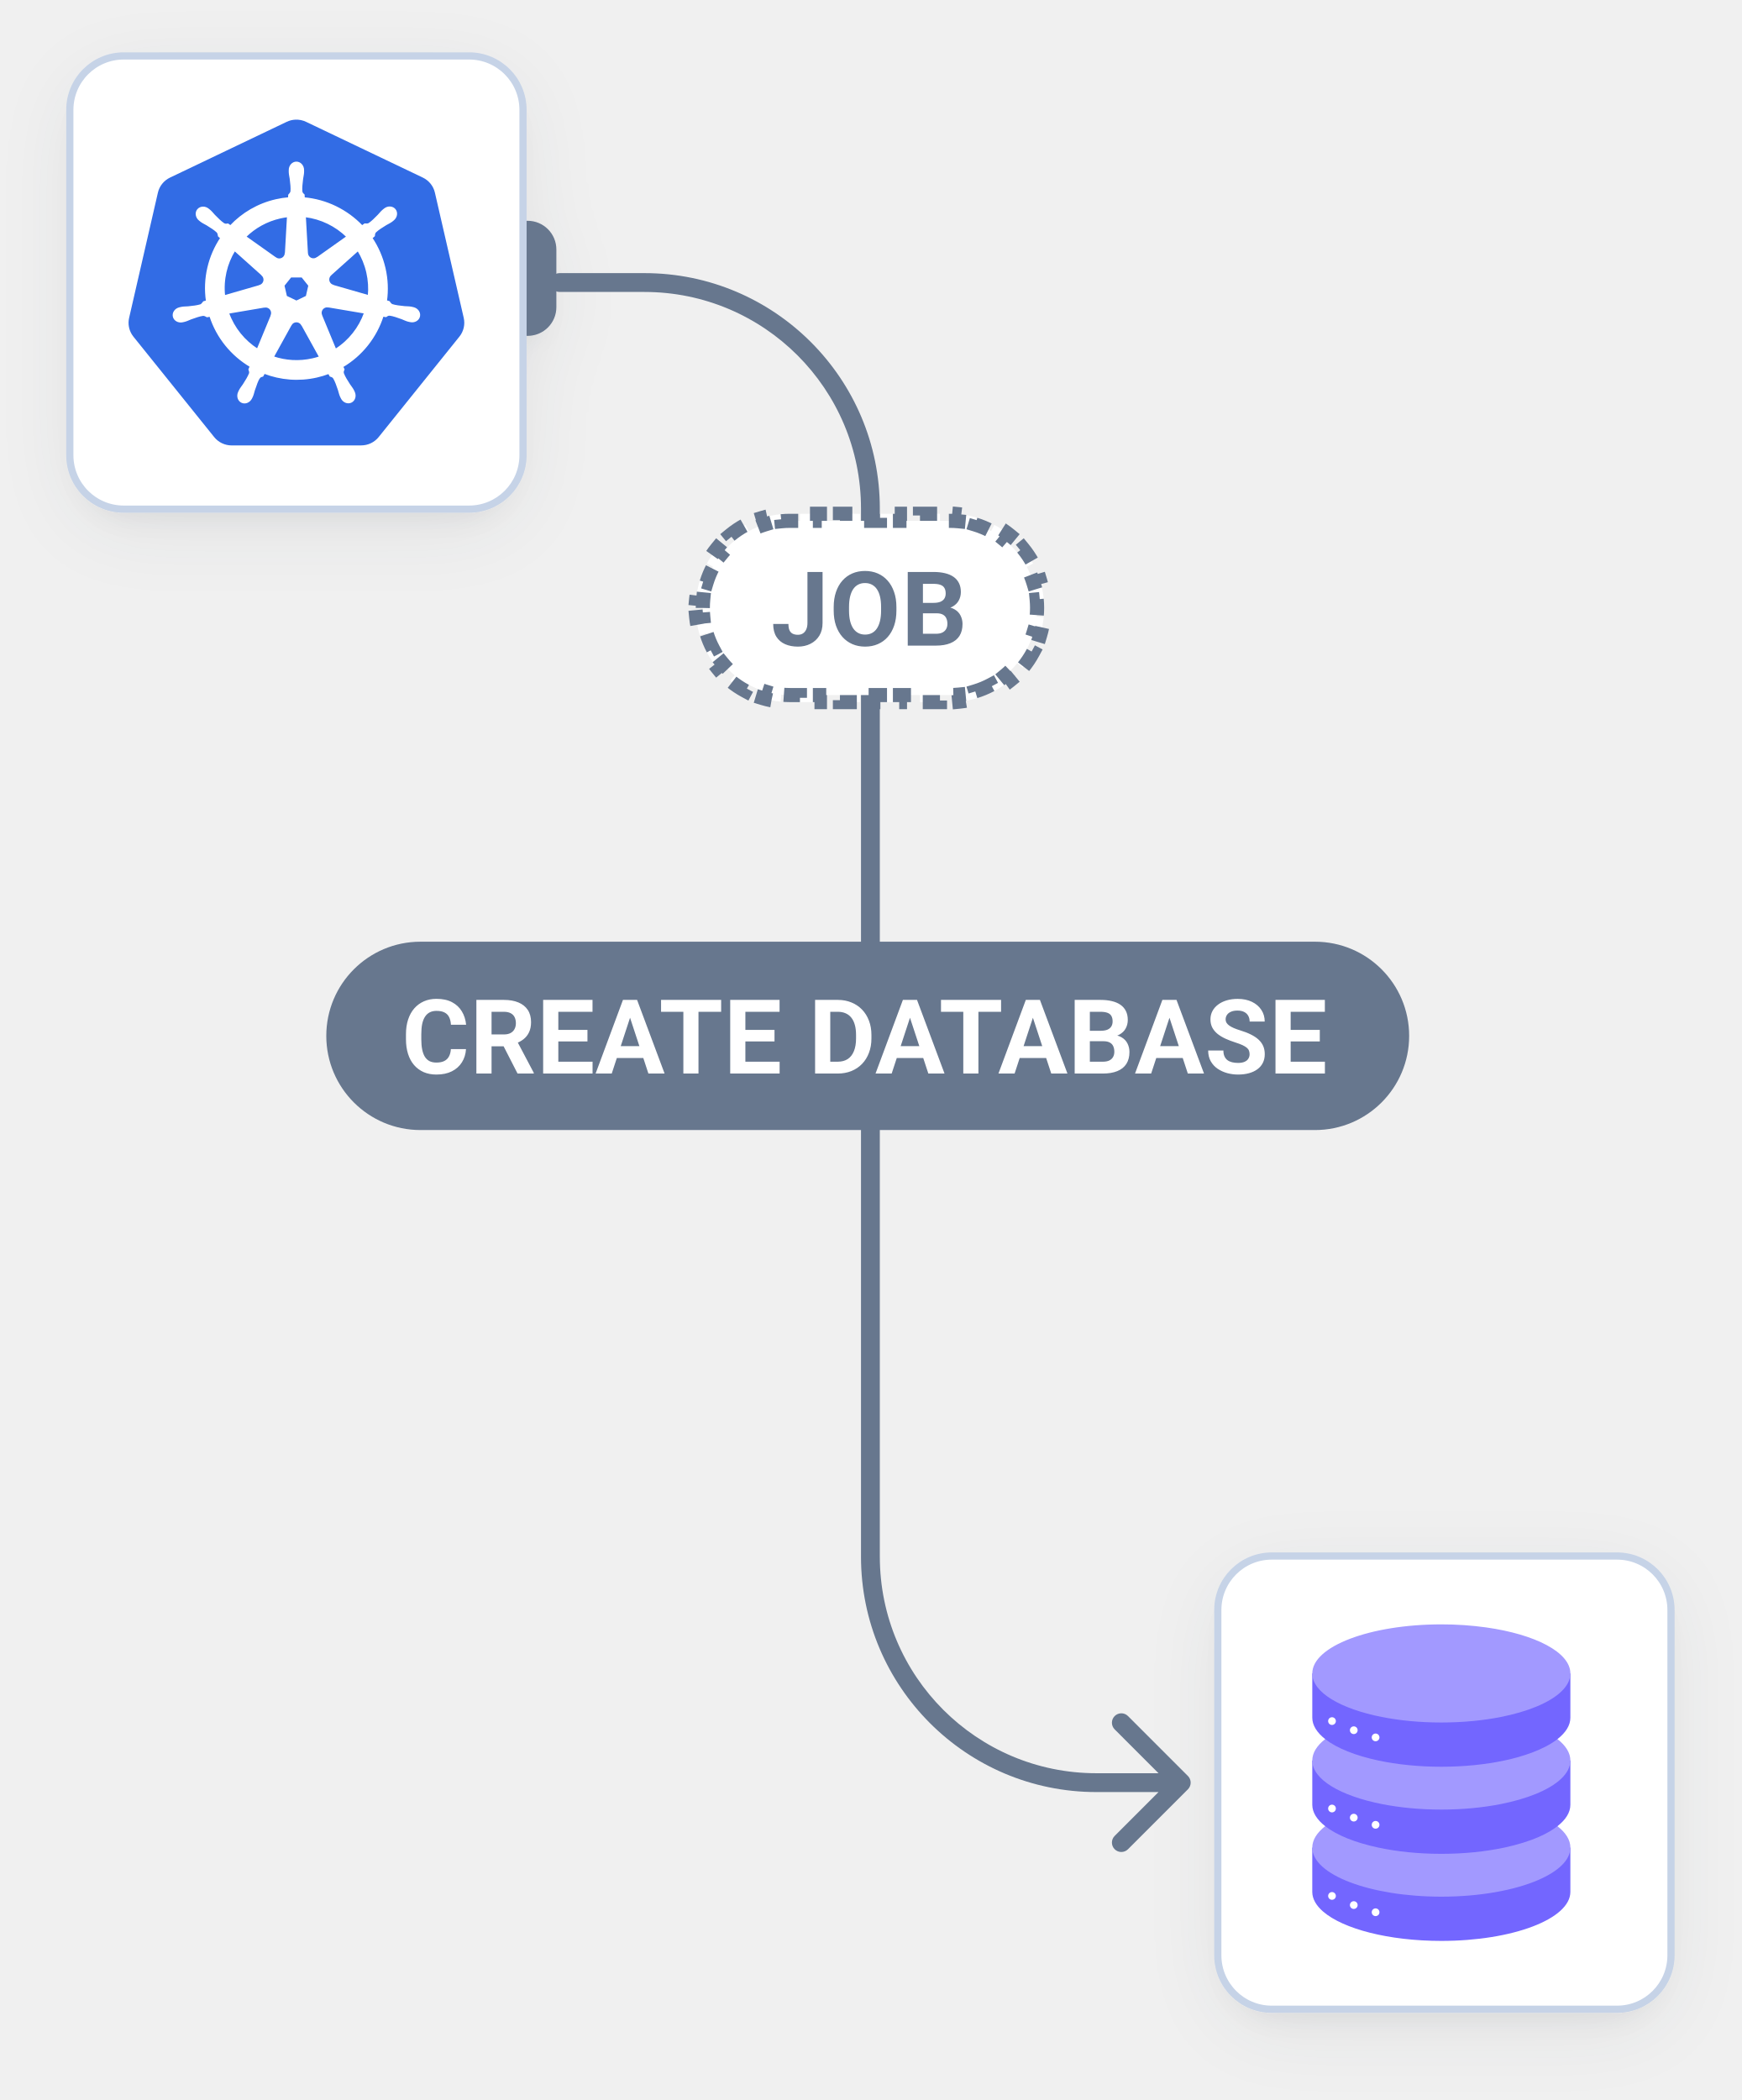
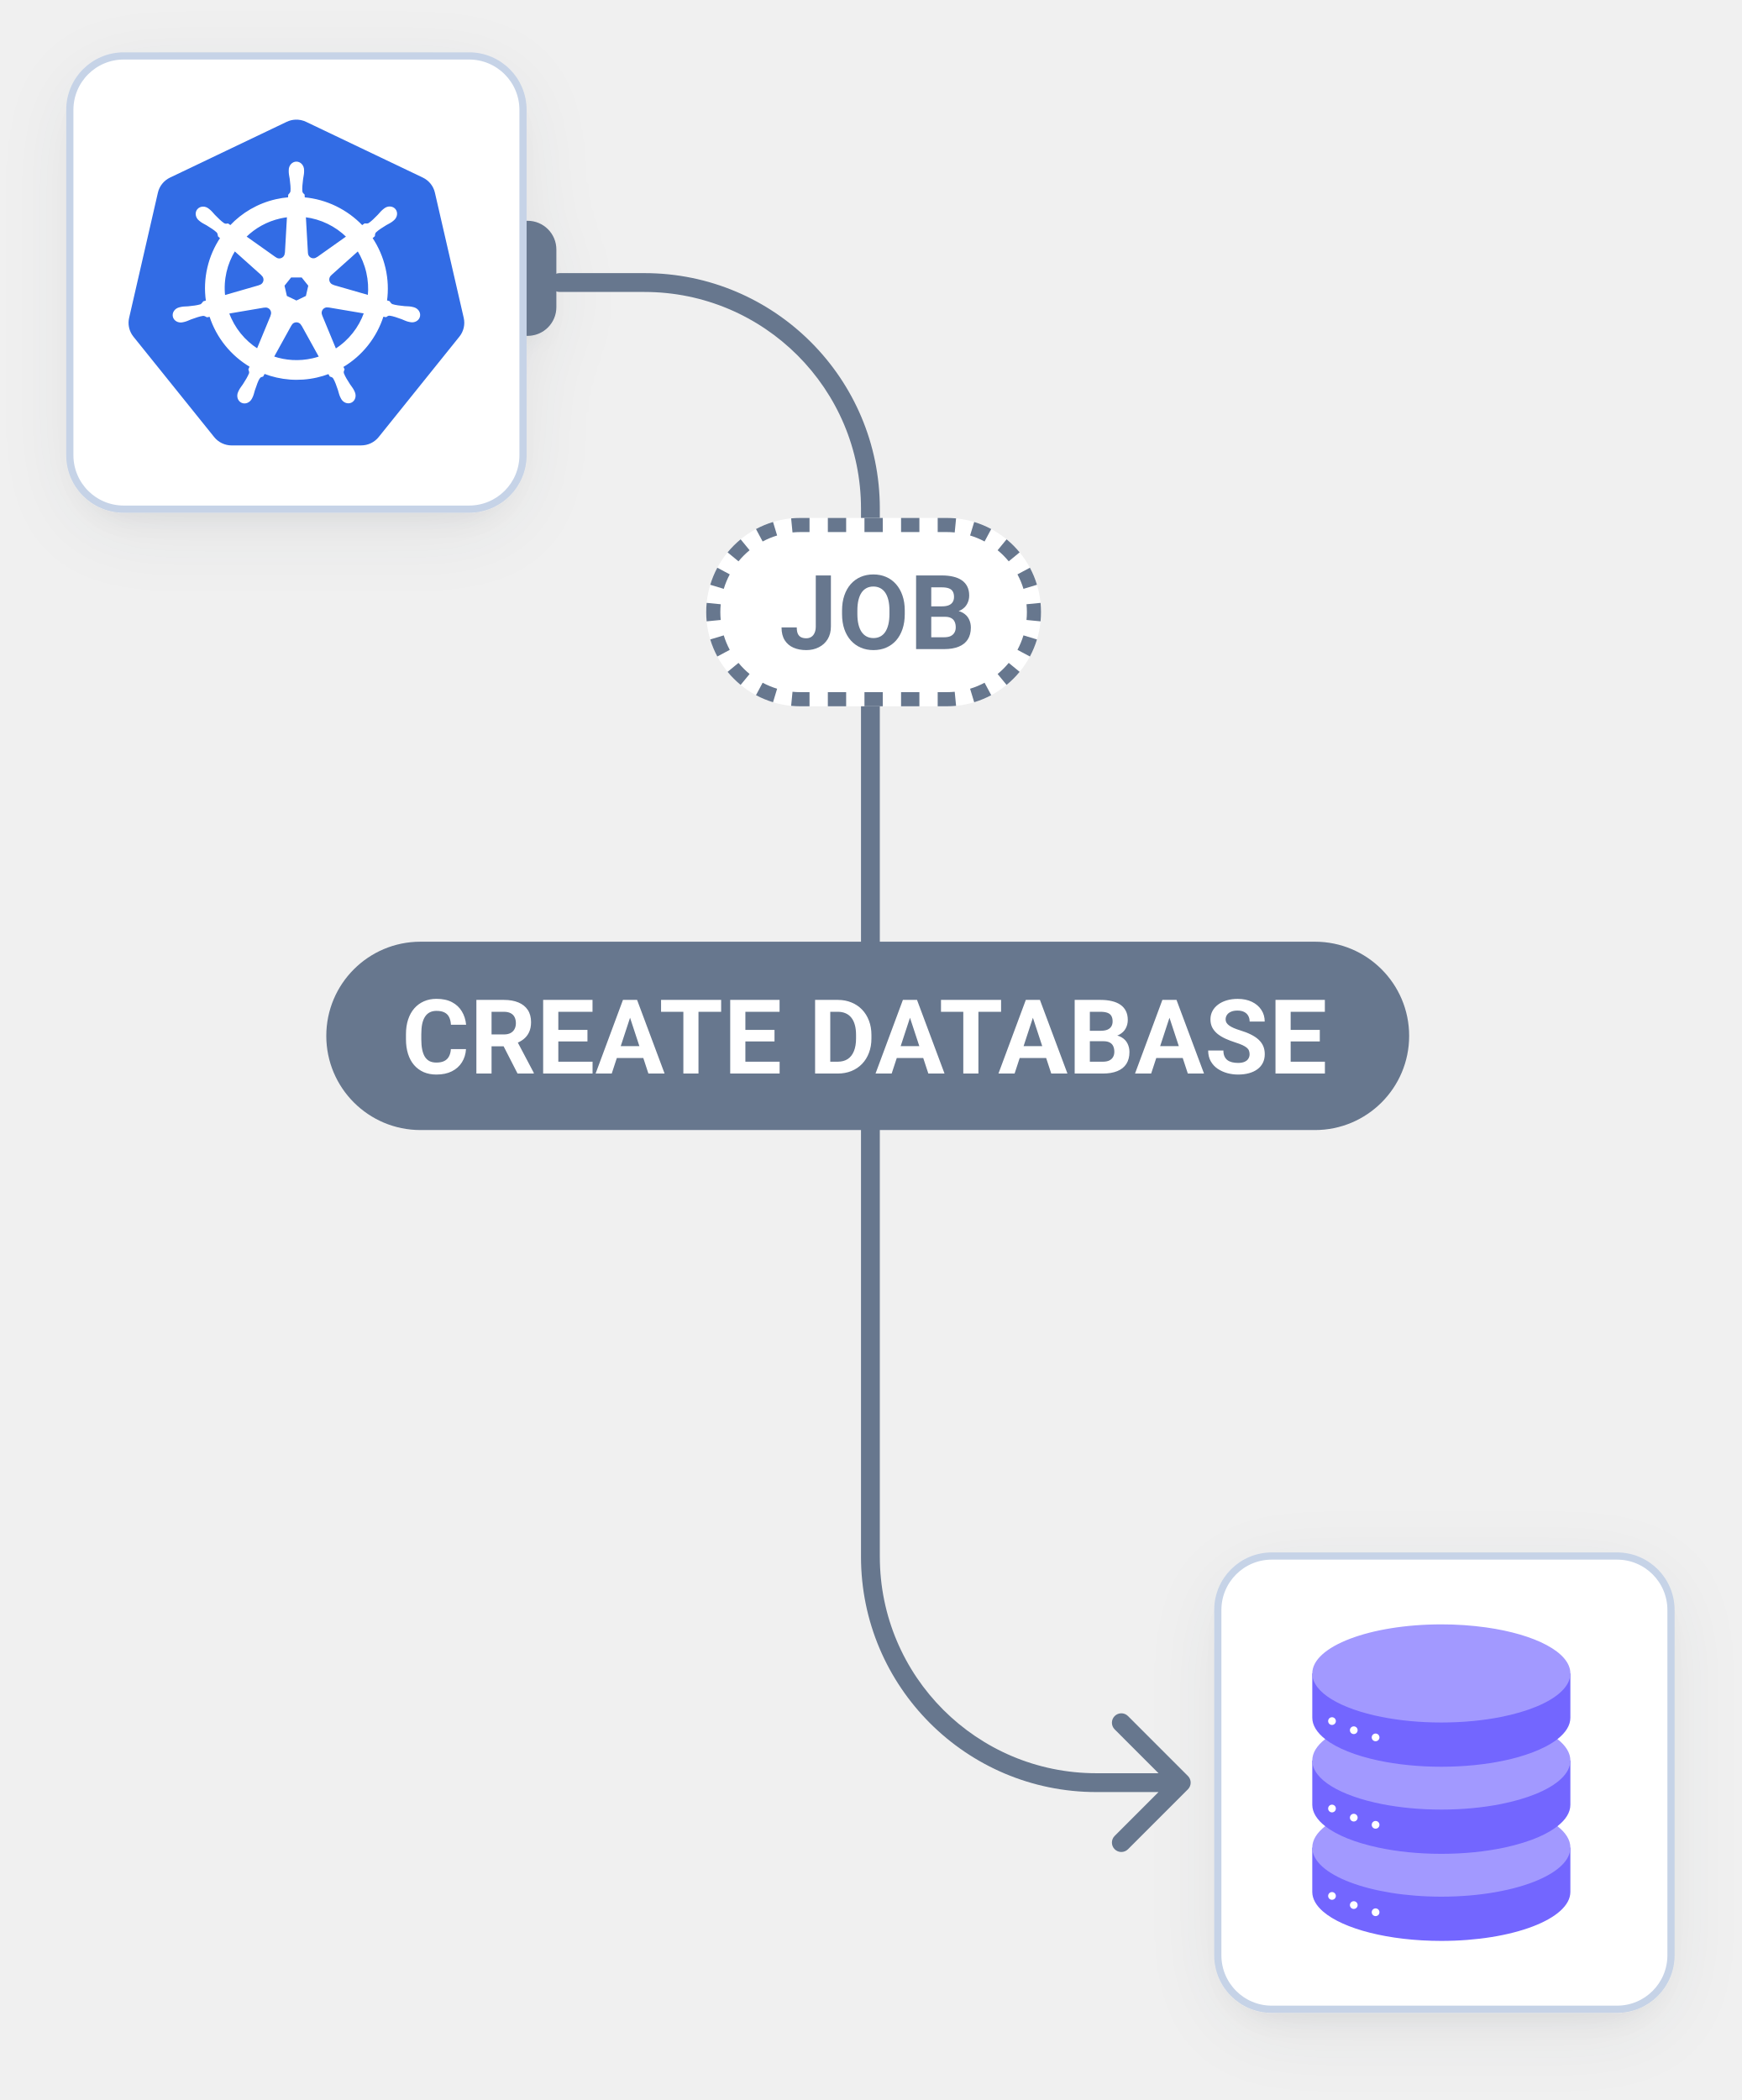
<svg xmlns="http://www.w3.org/2000/svg" width="185" height="223" viewBox="0 0 185 223" fill="none">
  <g filter="url(#filter0_dd_23900_152279)">
    <path d="M56.032 23.445C57.72 23.445 59.088 24.813 59.088 26.501L59.088 32.613C59.088 34.3 57.72 35.668 56.032 35.668C54.344 35.668 52.976 34.3 52.976 32.613L52.976 26.501C52.976 24.813 54.344 23.445 56.032 23.445Z" fill="#67778E" />
    <path d="M7.415 11.668C7.415 8.504 9.98 5.939 13.145 5.939H49.814C52.978 5.939 55.544 8.504 55.544 11.668V48.337C55.544 51.502 52.978 54.067 49.814 54.067H13.145C9.98 54.067 7.415 51.502 7.415 48.337V11.668Z" fill="white" />
    <path d="M7.415 11.668C7.415 8.504 9.98 5.939 13.145 5.939H49.814C52.978 5.939 55.544 8.504 55.544 11.668V48.337C55.544 51.502 52.978 54.067 49.814 54.067H13.145C9.98 54.067 7.415 51.502 7.415 48.337V11.668Z" stroke="#C6D3E7" stroke-width="0.764" />
    <g clip-path="url(#clip0_23900_152279)">
      <path d="M31.356 12.707C31.041 12.723 30.732 12.801 30.448 12.937L18.052 18.86C17.732 19.013 17.45 19.236 17.228 19.512C17.006 19.788 16.849 20.11 16.77 20.454L13.712 33.758C13.641 34.065 13.633 34.382 13.689 34.692C13.744 35.001 13.861 35.297 14.034 35.561C14.075 35.625 14.12 35.688 14.168 35.748L22.748 46.415C22.97 46.691 23.252 46.914 23.573 47.067C23.894 47.22 24.245 47.3 24.601 47.3L38.36 47.297C38.716 47.297 39.067 47.218 39.388 47.065C39.709 46.912 39.991 46.689 40.213 46.413L48.789 35.745C49.012 35.468 49.168 35.146 49.248 34.802C49.327 34.457 49.327 34.099 49.248 33.755L46.185 20.451C46.106 20.107 45.949 19.785 45.727 19.509C45.505 19.233 45.223 19.01 44.902 18.857L32.505 12.937C32.148 12.766 31.753 12.687 31.356 12.707Z" fill="#326CE5" />
      <path d="M31.479 17.235C31.069 17.235 30.737 17.605 30.737 18.06C30.737 18.067 30.738 18.073 30.738 18.08C30.738 18.142 30.735 18.217 30.737 18.27C30.747 18.533 30.804 18.734 30.838 18.976C30.901 19.494 30.953 19.923 30.921 20.322C30.889 20.472 30.779 20.61 30.68 20.706L30.662 21.019C30.211 21.057 29.763 21.125 29.321 21.226C27.395 21.663 25.736 22.655 24.473 23.995C24.383 23.933 24.294 23.869 24.206 23.805C24.073 23.823 23.939 23.864 23.765 23.762C23.433 23.538 23.13 23.23 22.764 22.858C22.597 22.681 22.475 22.511 22.276 22.34C22.231 22.301 22.162 22.248 22.111 22.208C21.956 22.084 21.772 22.02 21.595 22.013C21.366 22.006 21.147 22.095 21.003 22.275C20.748 22.595 20.829 23.085 21.186 23.369C21.189 23.372 21.193 23.374 21.197 23.377C21.245 23.416 21.305 23.467 21.35 23.5C21.562 23.657 21.755 23.736 21.965 23.86C22.409 24.134 22.777 24.361 23.069 24.636C23.183 24.757 23.203 24.971 23.218 25.064L23.456 25.276C22.183 27.192 21.593 29.558 21.942 31.969L21.631 32.059C21.549 32.165 21.433 32.331 21.312 32.381C20.931 32.501 20.501 32.545 19.982 32.6C19.739 32.62 19.529 32.608 19.27 32.657C19.214 32.668 19.134 32.688 19.072 32.703L19.066 32.705C19.063 32.705 19.058 32.707 19.055 32.708C18.618 32.813 18.337 33.215 18.427 33.611C18.517 34.007 18.945 34.248 19.385 34.154C19.388 34.153 19.392 34.153 19.396 34.152C19.401 34.151 19.405 34.148 19.41 34.147C19.471 34.134 19.548 34.119 19.602 34.104C19.856 34.036 20.039 33.937 20.268 33.849C20.759 33.673 21.165 33.526 21.561 33.469C21.727 33.456 21.901 33.571 21.988 33.619L22.311 33.564C23.055 35.871 24.615 37.736 26.59 38.906L26.455 39.23C26.503 39.355 26.557 39.525 26.521 39.649C26.377 40.023 26.13 40.417 25.849 40.856C25.713 41.059 25.574 41.217 25.451 41.449C25.422 41.505 25.385 41.59 25.356 41.649C25.166 42.057 25.305 42.527 25.672 42.703C26.04 42.88 26.498 42.693 26.696 42.284C26.696 42.284 26.697 42.283 26.698 42.283C26.698 42.282 26.697 42.282 26.698 42.281C26.726 42.223 26.766 42.147 26.79 42.093C26.895 41.852 26.93 41.645 27.003 41.413C27.2 40.919 27.308 40.402 27.578 40.08C27.652 39.991 27.773 39.957 27.898 39.924L28.066 39.62C29.787 40.28 31.714 40.458 33.639 40.021C34.072 39.922 34.498 39.794 34.912 39.637C34.96 39.721 35.047 39.882 35.071 39.922C35.198 39.964 35.337 39.985 35.45 40.152C35.652 40.498 35.79 40.906 35.959 41.4C36.033 41.633 36.069 41.839 36.174 42.08C36.198 42.135 36.238 42.212 36.266 42.27C36.464 42.68 36.923 42.868 37.292 42.69C37.658 42.514 37.798 42.044 37.607 41.636C37.579 41.577 37.54 41.492 37.511 41.436C37.388 41.204 37.249 41.048 37.113 40.845C36.832 40.406 36.599 40.041 36.455 39.667C36.395 39.474 36.465 39.355 36.512 39.23C36.484 39.197 36.424 39.016 36.388 38.93C38.441 37.718 39.955 35.784 40.665 33.55C40.761 33.565 40.928 33.594 40.983 33.605C41.094 33.532 41.197 33.435 41.398 33.451C41.794 33.508 42.2 33.656 42.691 33.832C42.92 33.919 43.103 34.021 43.357 34.089C43.411 34.103 43.488 34.116 43.549 34.13C43.554 34.131 43.558 34.133 43.563 34.135C43.567 34.135 43.571 34.135 43.574 34.136C44.014 34.231 44.442 33.99 44.532 33.594C44.622 33.198 44.342 32.796 43.904 32.69C43.841 32.676 43.75 32.651 43.689 32.64C43.43 32.591 43.22 32.603 42.977 32.583C42.458 32.528 42.029 32.484 41.647 32.364C41.491 32.303 41.38 32.118 41.327 32.042L41.027 31.955C41.182 30.831 41.14 29.661 40.871 28.491C40.6 27.31 40.121 26.229 39.481 25.277C39.558 25.208 39.703 25.079 39.744 25.041C39.756 24.908 39.746 24.769 39.884 24.621C40.176 24.347 40.544 24.12 40.987 23.846C41.198 23.722 41.393 23.642 41.604 23.486C41.652 23.451 41.717 23.395 41.767 23.355C42.123 23.071 42.205 22.581 41.95 22.261C41.694 21.94 41.199 21.91 40.843 22.194C40.792 22.234 40.724 22.287 40.678 22.326C40.479 22.497 40.356 22.666 40.188 22.844C39.822 23.216 39.52 23.526 39.188 23.749C39.044 23.833 38.833 23.804 38.738 23.798L38.456 24C36.846 22.312 34.656 21.234 32.297 21.024C32.29 20.925 32.282 20.747 32.279 20.693C32.183 20.601 32.066 20.522 32.037 20.322C32.005 19.923 32.058 19.494 32.121 18.976C32.155 18.734 32.212 18.533 32.222 18.27C32.224 18.211 32.221 18.124 32.221 18.06C32.221 17.605 31.889 17.235 31.479 17.235ZM30.55 22.99L30.329 26.882L30.314 26.89C30.299 27.238 30.012 27.516 29.66 27.516C29.516 27.516 29.383 27.47 29.275 27.391L29.269 27.394L26.078 25.132C27.058 24.167 28.313 23.454 29.759 23.126C30.02 23.067 30.284 23.022 30.55 22.99ZM32.409 22.99C34.097 23.198 35.658 23.962 36.854 25.133L33.684 27.381L33.673 27.376C33.391 27.582 32.995 27.531 32.776 27.256C32.689 27.148 32.639 27.015 32.633 26.877L32.63 26.875L32.409 22.99ZM24.92 26.585L27.834 29.192L27.831 29.207C28.094 29.436 28.133 29.833 27.913 30.108C27.827 30.216 27.708 30.295 27.574 30.331L27.571 30.344L23.836 31.422C23.646 29.684 24.056 27.994 24.92 26.585ZM38.017 26.587C38.449 27.289 38.777 28.072 38.972 28.922C39.165 29.762 39.214 30.599 39.134 31.409L35.38 30.328L35.377 30.312C35.041 30.221 34.834 29.879 34.912 29.536C34.943 29.401 35.016 29.279 35.12 29.188L35.119 29.18L38.017 26.587V26.587ZM30.881 29.393H32.075L32.817 30.32L32.55 31.477L31.479 31.993L30.404 31.476L30.138 30.319L30.881 29.393ZM34.708 32.567C34.759 32.564 34.809 32.569 34.859 32.578L34.865 32.57L38.728 33.223C38.163 34.811 37.081 36.188 35.635 37.108L34.136 33.486L34.14 33.48C34.003 33.16 34.141 32.784 34.458 32.632C34.539 32.593 34.623 32.571 34.708 32.567ZM28.219 32.583C28.514 32.587 28.779 32.791 28.847 33.091C28.879 33.232 28.864 33.371 28.811 33.494L28.822 33.508L27.338 37.094C25.951 36.204 24.846 34.871 24.255 33.236L28.085 32.586L28.091 32.594C28.134 32.586 28.177 32.582 28.219 32.583ZM31.455 34.154C31.561 34.15 31.666 34.172 31.761 34.218C31.891 34.281 31.991 34.38 32.054 34.498H32.069L33.956 37.909C33.709 37.992 33.457 38.062 33.202 38.12C31.758 38.448 30.319 38.348 29.015 37.904L30.898 34.499H30.902C30.956 34.398 31.035 34.313 31.132 34.252C31.229 34.192 31.341 34.158 31.455 34.154L31.455 34.154Z" fill="white" stroke="white" stroke-width="0.145" />
    </g>
  </g>
  <g filter="url(#filter1_dd_23900_152279)">
    <path d="M129.331 170.965C129.331 167.801 131.896 165.235 135.061 165.235H171.73C174.894 165.235 177.46 167.801 177.46 170.965V207.634C177.46 210.799 174.894 213.364 171.73 213.364H135.061C131.896 213.364 129.331 210.799 129.331 207.634V170.965Z" fill="white" />
    <path d="M129.331 170.965C129.331 167.801 131.896 165.235 135.061 165.235H171.73C174.894 165.235 177.46 167.801 177.46 170.965V207.634C177.46 210.799 174.894 213.364 171.73 213.364H135.061C131.896 213.364 129.331 210.799 129.331 207.634V170.965Z" stroke="#C6D3E7" stroke-width="0.764" />
    <path d="M166.774 196.197V200.896C166.774 203.774 160.638 206.106 153.068 206.106C147.465 206.106 142.648 204.828 140.523 202.997C139.778 202.355 139.363 201.644 139.363 200.895V196.197H166.774Z" fill="#7366FF" />
    <path d="M166.775 196.198C166.775 197.515 165.49 198.717 163.373 199.634C160.861 200.722 157.177 201.408 153.071 201.408C145.502 201.408 139.365 199.075 139.365 196.198C139.365 195.383 139.859 194.611 140.737 193.923C142.025 192.916 144.141 192.091 146.748 191.575C148.64 191.2 150.79 190.988 153.07 190.988C155.35 190.988 157.499 191.202 159.392 191.575C160.817 191.857 162.094 192.231 163.169 192.677C164.065 193.047 164.818 193.466 165.402 193.923C166.282 194.611 166.775 195.383 166.775 196.198Z" fill="#A299FF" />
    <path d="M166.774 186.951V191.648C166.774 192.464 166.281 193.236 165.403 193.923C164.878 194.334 164.216 194.714 163.438 195.056C162.397 195.513 161.15 195.901 159.751 196.198C157.775 196.619 155.496 196.86 153.07 196.86C150.644 196.86 148.365 196.621 146.389 196.198C143.946 195.679 141.965 194.884 140.737 193.923C139.861 193.236 139.365 192.464 139.365 191.648V186.951H166.774Z" fill="#7366FF" />
    <path d="M166.774 186.95C166.774 188.318 165.387 189.563 163.118 190.493C162.053 190.929 160.793 191.296 159.392 191.573C157.5 191.948 155.35 192.16 153.07 192.16C150.79 192.16 148.64 191.948 146.748 191.573C142.361 190.705 139.365 188.96 139.365 186.95C139.365 186.132 139.859 185.362 140.737 184.675C142.025 183.668 144.141 182.842 146.748 182.326C148.64 181.952 150.79 181.739 153.07 181.739C155.35 181.739 157.499 181.952 159.391 182.326C160.973 182.638 162.375 183.066 163.519 183.579C164.261 183.911 164.895 184.28 165.402 184.675C166.281 185.362 166.774 186.134 166.774 186.95Z" fill="#A299FF" />
    <path d="M166.774 177.703V182.402C166.774 183.217 166.281 183.989 165.403 184.677C164.722 185.208 163.812 185.689 162.719 186.101C161.753 186.458 160.761 186.743 159.751 186.951C157.775 187.372 155.496 187.611 153.07 187.611C150.644 187.611 148.365 187.372 146.389 186.951C143.946 186.432 141.965 185.637 140.737 184.677C139.861 183.988 139.365 183.216 139.365 182.402V177.703H166.774Z" fill="#7366FF" />
    <path d="M166.774 177.703C166.774 179.066 165.399 180.306 163.148 181.234C162.076 181.676 160.806 182.047 159.391 182.327C157.499 182.701 155.35 182.913 153.07 182.913C150.79 182.913 148.64 182.701 146.748 182.327C142.361 181.458 139.365 179.715 139.365 177.703C139.365 174.826 145.501 172.493 153.071 172.493C154.662 172.49 156.251 172.598 157.828 172.816C163.051 173.551 166.774 175.462 166.774 177.703Z" fill="#A299FF" />
    <path d="M141.459 183.173C141.685 183.173 141.869 182.989 141.869 182.763C141.869 182.536 141.685 182.353 141.459 182.353C141.232 182.353 141.049 182.536 141.049 182.763C141.049 182.989 141.232 183.173 141.459 183.173Z" fill="white" />
    <path d="M143.771 184.142C143.998 184.142 144.181 183.959 144.181 183.732C144.181 183.506 143.998 183.322 143.771 183.322C143.545 183.322 143.361 183.506 143.361 183.732C143.361 183.959 143.545 184.142 143.771 184.142Z" fill="white" />
    <path d="M146.088 184.905C146.314 184.905 146.498 184.721 146.498 184.495C146.498 184.269 146.314 184.085 146.088 184.085C145.861 184.085 145.678 184.269 145.678 184.495C145.678 184.721 145.861 184.905 146.088 184.905Z" fill="white" />
    <path d="M141.459 192.458C141.685 192.458 141.869 192.274 141.869 192.048C141.869 191.821 141.685 191.638 141.459 191.638C141.232 191.638 141.049 191.821 141.049 192.048C141.049 192.274 141.232 192.458 141.459 192.458Z" fill="white" />
    <path d="M143.771 193.426C143.998 193.426 144.181 193.243 144.181 193.016C144.181 192.79 143.998 192.606 143.771 192.606C143.545 192.606 143.361 192.79 143.361 193.016C143.361 193.243 143.545 193.426 143.771 193.426Z" fill="white" />
    <path d="M146.088 194.188C146.314 194.188 146.498 194.005 146.498 193.778C146.498 193.552 146.314 193.368 146.088 193.368C145.861 193.368 145.678 193.552 145.678 193.778C145.678 194.005 145.861 194.188 146.088 194.188Z" fill="white" />
    <path d="M141.459 201.74C141.685 201.74 141.869 201.556 141.869 201.33C141.869 201.103 141.685 200.92 141.459 200.92C141.232 200.92 141.049 201.103 141.049 201.33C141.049 201.556 141.232 201.74 141.459 201.74Z" fill="white" />
    <path d="M143.771 202.71C143.998 202.71 144.181 202.526 144.181 202.3C144.181 202.073 143.998 201.89 143.771 201.89C143.545 201.89 143.361 202.073 143.361 202.3C143.361 202.526 143.545 202.71 143.771 202.71Z" fill="white" />
    <path d="M146.088 203.472C146.314 203.472 146.498 203.289 146.498 203.062C146.498 202.836 146.314 202.652 146.088 202.652C145.861 202.652 145.678 202.836 145.678 203.062C145.678 203.289 145.861 203.472 146.088 203.472Z" fill="white" />
  </g>
  <path d="M59.426 29.003C58.873 29.003 58.426 29.451 58.426 30.003C58.426 30.555 58.873 31.003 59.426 31.003V29.003ZM126.157 190.007C126.547 189.616 126.547 188.983 126.157 188.593L119.793 182.229C119.402 181.838 118.769 181.838 118.378 182.229C117.988 182.619 117.988 183.252 118.378 183.643L124.035 189.3L118.378 194.957C117.988 195.347 117.988 195.98 118.378 196.371C118.769 196.761 119.402 196.761 119.793 196.371L126.157 190.007ZM59.426 31.003H68.438V29.003H59.426V31.003ZM91.438 54.003V165.3H93.438V54.003H91.438ZM116.438 190.3H125.449V188.3H116.438V190.3ZM91.438 165.3C91.438 179.107 102.63 190.3 116.438 190.3V188.3C103.735 188.3 93.438 178.002 93.438 165.3H91.438ZM68.438 31.003C81.14 31.003 91.438 41.3 91.438 54.003H93.438C93.438 40.196 82.245 29.003 68.438 29.003V31.003Z" fill="#67778E" />
  <path d="M34.652 110C34.652 104.477 39.13 100 44.652 100H139.652C145.175 100 149.652 104.477 149.652 110C149.652 115.523 145.175 120 139.652 120H44.652C39.13 120 34.652 115.523 34.652 110Z" fill="#67778E" />
  <path d="M47.884 111.406H49.49C49.458 111.932 49.312 112.399 49.055 112.808C48.8 113.216 48.444 113.535 47.986 113.764C47.531 113.993 46.983 114.107 46.342 114.107C45.841 114.107 45.392 114.021 44.994 113.85C44.597 113.674 44.257 113.424 43.974 113.098C43.694 112.772 43.481 112.378 43.334 111.916C43.188 111.454 43.114 110.937 43.114 110.364V109.821C43.114 109.248 43.19 108.731 43.34 108.269C43.494 107.804 43.712 107.408 43.995 107.082C44.282 106.756 44.623 106.506 45.021 106.33C45.419 106.155 45.862 106.067 46.353 106.067C47.005 106.067 47.554 106.185 48.002 106.421C48.453 106.658 48.802 106.984 49.049 107.399C49.3 107.814 49.45 108.287 49.501 108.817H47.889C47.871 108.502 47.809 108.235 47.701 108.017C47.594 107.795 47.431 107.628 47.212 107.517C46.998 107.403 46.711 107.345 46.353 107.345C46.084 107.345 45.85 107.395 45.649 107.496C45.449 107.596 45.281 107.748 45.145 107.952C45.008 108.156 44.906 108.414 44.838 108.726C44.774 109.034 44.742 109.395 44.742 109.811V110.364C44.742 110.768 44.772 111.125 44.833 111.433C44.894 111.737 44.987 111.995 45.112 112.206C45.241 112.414 45.406 112.571 45.606 112.679C45.81 112.783 46.056 112.834 46.342 112.834C46.679 112.834 46.956 112.781 47.175 112.673C47.393 112.566 47.56 112.407 47.674 112.195C47.792 111.984 47.862 111.721 47.884 111.406ZM50.592 106.18H53.508C54.106 106.18 54.62 106.269 55.05 106.448C55.483 106.627 55.816 106.892 56.049 107.243C56.282 107.594 56.398 108.026 56.398 108.538C56.398 108.957 56.326 109.316 56.183 109.617C56.044 109.914 55.845 110.163 55.587 110.364C55.333 110.561 55.034 110.718 54.69 110.836L54.18 111.105H51.645L51.634 109.848H53.519C53.802 109.848 54.036 109.798 54.223 109.698C54.409 109.597 54.549 109.458 54.642 109.279C54.738 109.1 54.787 108.892 54.787 108.656C54.787 108.405 54.74 108.188 54.647 108.006C54.554 107.823 54.413 107.684 54.223 107.587C54.033 107.49 53.795 107.442 53.508 107.442H52.203V114H50.592V106.18ZM54.964 114L53.181 110.514L54.883 110.503L56.688 113.925V114H54.964ZM62.93 112.743V114H58.768V112.743H62.93ZM59.294 106.18V114H57.683V106.18H59.294ZM62.388 109.365V110.589H58.768V109.365H62.388ZM62.925 106.18V107.442H58.768V106.18H62.925ZM67.094 107.517L64.967 114H63.254L66.159 106.18H67.25L67.094 107.517ZM68.861 114L66.729 107.517L66.557 106.18H67.658L70.58 114H68.861ZM68.764 111.089V112.351H64.634V111.089H68.764ZM74.179 106.18V114H72.573V106.18H74.179ZM76.586 106.18V107.442H70.205V106.18H76.586ZM82.796 112.743V114H78.633V112.743H82.796ZM79.159 106.18V114H77.548V106.18H79.159ZM82.253 109.365V110.589H78.633V109.365H82.253ZM82.79 106.18V107.442H78.633V106.18H82.79ZM88.964 114H87.261L87.272 112.743H88.964C89.386 112.743 89.743 112.648 90.033 112.458C90.323 112.265 90.541 111.984 90.688 111.615C90.838 111.246 90.913 110.801 90.913 110.278V109.896C90.913 109.495 90.871 109.143 90.785 108.838C90.702 108.534 90.579 108.278 90.414 108.07C90.249 107.863 90.047 107.707 89.807 107.603C89.567 107.496 89.291 107.442 88.98 107.442H87.229V106.18H88.98C89.503 106.18 89.981 106.269 90.414 106.448C90.851 106.624 91.229 106.876 91.547 107.206C91.866 107.535 92.111 107.929 92.283 108.387C92.459 108.842 92.546 109.349 92.546 109.907V110.278C92.546 110.833 92.459 111.34 92.283 111.798C92.111 112.256 91.866 112.65 91.547 112.979C91.232 113.305 90.854 113.558 90.414 113.737C89.977 113.912 89.494 114 88.964 114ZM88.174 106.18V114H86.563V106.18H88.174ZM96.823 107.517L94.696 114H92.982L95.888 106.18H96.978L96.823 107.517ZM98.59 114L96.457 107.517L96.286 106.18H97.387L100.309 114H98.59ZM98.493 111.089V112.351H94.363V111.089H98.493ZM103.908 106.18V114H102.302V106.18H103.908ZM106.314 106.18V107.442H99.934V106.18H106.314ZM109.877 107.517L107.75 114H106.036L108.942 106.18H110.032L109.877 107.517ZM111.644 114L109.511 107.517L109.339 106.18H110.44L113.362 114H111.644ZM111.547 111.089V112.351H107.417V111.089H111.547ZM117.193 110.568H115.184L115.173 109.461H116.86C117.157 109.461 117.401 109.424 117.59 109.349C117.78 109.27 117.922 109.157 118.015 109.01C118.111 108.86 118.16 108.677 118.16 108.462C118.16 108.219 118.113 108.022 118.02 107.872C117.931 107.721 117.789 107.612 117.596 107.544C117.406 107.476 117.161 107.442 116.86 107.442H115.743V114H114.131V106.18H116.86C117.315 106.18 117.721 106.223 118.079 106.309C118.441 106.395 118.747 106.525 118.998 106.701C119.248 106.876 119.44 107.098 119.572 107.367C119.705 107.632 119.771 107.947 119.771 108.312C119.771 108.634 119.698 108.931 119.551 109.204C119.408 109.476 119.18 109.698 118.869 109.87C118.561 110.042 118.158 110.136 117.66 110.154L117.193 110.568ZM117.123 114H114.744L115.372 112.743H117.123C117.406 112.743 117.637 112.698 117.816 112.609C117.995 112.516 118.128 112.39 118.213 112.233C118.299 112.075 118.342 111.895 118.342 111.69C118.342 111.461 118.303 111.263 118.224 111.094C118.149 110.926 118.027 110.797 117.859 110.708C117.691 110.614 117.469 110.568 117.193 110.568H115.641L115.651 109.461H117.585L117.956 109.896C118.432 109.889 118.815 109.973 119.105 110.149C119.399 110.321 119.612 110.545 119.744 110.82C119.88 111.096 119.948 111.391 119.948 111.707C119.948 112.208 119.839 112.63 119.621 112.974C119.402 113.314 119.082 113.57 118.659 113.742C118.24 113.914 117.728 114 117.123 114ZM124.381 107.517L122.254 114H120.54L123.446 106.18H124.536L124.381 107.517ZM126.148 114L124.015 107.517L123.843 106.18H124.945L127.866 114H126.148ZM126.051 111.089V112.351H121.921V111.089H126.051ZM132.707 111.954C132.707 111.814 132.685 111.689 132.642 111.578C132.603 111.463 132.528 111.359 132.417 111.266C132.306 111.169 132.15 111.075 131.949 110.981C131.749 110.888 131.489 110.792 131.171 110.691C130.816 110.577 130.48 110.448 130.161 110.305C129.846 110.161 129.566 109.995 129.323 109.805C129.083 109.612 128.893 109.388 128.754 109.134C128.618 108.88 128.55 108.584 128.55 108.248C128.55 107.922 128.621 107.626 128.764 107.361C128.908 107.093 129.108 106.864 129.366 106.674C129.624 106.48 129.928 106.332 130.279 106.228C130.634 106.124 131.022 106.072 131.445 106.072C132.021 106.072 132.524 106.176 132.954 106.384C133.384 106.591 133.717 106.876 133.953 107.238C134.193 107.599 134.313 108.013 134.313 108.479H132.712C132.712 108.249 132.664 108.049 132.567 107.877C132.474 107.701 132.331 107.564 132.137 107.463C131.948 107.363 131.708 107.313 131.418 107.313C131.138 107.313 130.906 107.356 130.719 107.442C130.533 107.524 130.394 107.637 130.301 107.78C130.207 107.92 130.161 108.077 130.161 108.253C130.161 108.385 130.193 108.505 130.258 108.613C130.326 108.72 130.426 108.82 130.558 108.914C130.691 109.007 130.854 109.094 131.047 109.177C131.24 109.259 131.464 109.34 131.718 109.418C132.145 109.547 132.519 109.692 132.841 109.854C133.167 110.015 133.439 110.195 133.657 110.396C133.876 110.597 134.041 110.824 134.152 111.078C134.263 111.332 134.318 111.621 134.318 111.943C134.318 112.283 134.252 112.587 134.119 112.856C133.987 113.125 133.795 113.352 133.545 113.538C133.294 113.724 132.995 113.866 132.648 113.962C132.3 114.059 131.912 114.107 131.482 114.107C131.095 114.107 130.714 114.057 130.338 113.957C129.962 113.853 129.62 113.697 129.312 113.49C129.008 113.282 128.764 113.017 128.582 112.695C128.399 112.373 128.308 111.991 128.308 111.551H129.925C129.925 111.794 129.962 112 130.037 112.168C130.113 112.337 130.218 112.473 130.354 112.577C130.494 112.681 130.659 112.756 130.848 112.802C131.042 112.849 131.253 112.872 131.482 112.872C131.761 112.872 131.991 112.833 132.17 112.754C132.352 112.675 132.487 112.566 132.572 112.426C132.662 112.287 132.707 112.129 132.707 111.954ZM140.705 112.743V114H136.543V112.743H140.705ZM137.069 106.18V114H135.458V106.18H137.069ZM140.163 109.365V110.589H136.543V109.365H140.163ZM140.7 106.18V107.442H136.543V106.18H140.7Z" fill="white" />
-   <path d="M74.639 64.558C74.639 64.251 74.654 63.948 74.683 63.65L73.936 63.577C74.001 62.915 74.13 62.272 74.317 61.654L75.035 61.871C75.212 61.287 75.445 60.727 75.729 60.197L75.068 59.843C75.378 59.263 75.744 58.718 76.158 58.214L76.738 58.69C77.123 58.221 77.552 57.791 78.021 57.407L77.545 56.827C78.049 56.413 78.594 56.047 79.174 55.737L79.528 56.398C80.058 56.114 80.618 55.881 81.202 55.703L80.985 54.986C81.603 54.798 82.246 54.669 82.908 54.605L82.981 55.352C83.279 55.322 83.582 55.308 83.889 55.308H84.951V54.558H87.076V55.308H89.201V54.558H91.326V55.308H93.451V54.558H95.576V55.308H97.701V54.558H99.826V55.308H100.889C101.195 55.308 101.498 55.322 101.797 55.352L101.869 54.605C102.531 54.669 103.175 54.798 103.793 54.986L103.575 55.703C104.16 55.881 104.72 56.114 105.249 56.398L105.603 55.737C106.183 56.047 106.729 56.413 107.233 56.827L106.757 57.407C107.225 57.791 107.655 58.221 108.04 58.69L108.619 58.214C109.033 58.718 109.399 59.263 109.71 59.843L109.049 60.197C109.332 60.727 109.566 61.287 109.743 61.871L110.461 61.654C110.648 62.272 110.777 62.915 110.841 63.577L110.095 63.65C110.124 63.948 110.139 64.251 110.139 64.558C110.139 64.864 110.124 65.167 110.095 65.466L110.841 65.538C110.777 66.2 110.648 66.844 110.461 67.461L109.743 67.244C109.566 67.829 109.332 68.389 109.049 68.918L109.71 69.272C109.399 69.852 109.033 70.397 108.619 70.902L108.04 70.425C107.655 70.894 107.225 71.324 106.757 71.709L107.233 72.288C106.729 72.702 106.183 73.068 105.603 73.379L105.249 72.718C104.72 73.001 104.16 73.235 103.575 73.412L103.793 74.129C103.175 74.317 102.531 74.446 101.869 74.51L101.797 73.764C101.498 73.793 101.195 73.808 100.889 73.808H99.826V74.558H97.701V73.808H95.576V74.558H93.451V73.808H91.326V74.558H89.201V73.808H87.076V74.558H84.951V73.808H83.889C83.582 73.808 83.279 73.793 82.981 73.764L82.908 74.51C82.246 74.446 81.603 74.317 80.985 74.129L81.202 73.412C80.618 73.235 80.058 73.001 79.528 72.718L79.174 73.379C78.594 73.068 78.049 72.702 77.545 72.288L78.021 71.709C77.552 71.324 77.123 70.894 76.738 70.425L76.158 70.902C75.744 70.397 75.378 69.852 75.068 69.272L75.729 68.918C75.445 68.389 75.212 67.829 75.035 67.244L74.317 67.461C74.13 66.844 74.001 66.2 73.936 65.538L74.683 65.466C74.654 65.167 74.639 64.864 74.639 64.558Z" fill="white" />
-   <path d="M74.639 64.558C74.639 64.251 74.654 63.948 74.683 63.65L73.936 63.577C74.001 62.915 74.13 62.272 74.317 61.654L75.035 61.871C75.212 61.287 75.445 60.727 75.729 60.197L75.068 59.843C75.378 59.263 75.744 58.718 76.158 58.214L76.738 58.69C77.123 58.221 77.552 57.791 78.021 57.407L77.545 56.827C78.049 56.413 78.594 56.047 79.174 55.737L79.528 56.398C80.058 56.114 80.618 55.881 81.202 55.703L80.985 54.986C81.603 54.798 82.246 54.669 82.908 54.605L82.981 55.352C83.279 55.322 83.582 55.308 83.889 55.308H84.951V54.558H87.076V55.308H89.201V54.558H91.326V55.308H93.451V54.558H95.576V55.308H97.701V54.558H99.826V55.308H100.889C101.195 55.308 101.498 55.322 101.797 55.352L101.869 54.605C102.531 54.669 103.175 54.798 103.793 54.986L103.575 55.703C104.16 55.881 104.72 56.114 105.249 56.398L105.603 55.737C106.183 56.047 106.729 56.413 107.233 56.827L106.757 57.407C107.225 57.791 107.655 58.221 108.04 58.69L108.619 58.214C109.033 58.718 109.399 59.263 109.71 59.843L109.049 60.197C109.332 60.727 109.566 61.287 109.743 61.871L110.461 61.654C110.648 62.272 110.777 62.915 110.841 63.577L110.095 63.65C110.124 63.948 110.139 64.251 110.139 64.558C110.139 64.864 110.124 65.167 110.095 65.466L110.841 65.538C110.777 66.2 110.648 66.844 110.461 67.461L109.743 67.244C109.566 67.829 109.332 68.389 109.049 68.918L109.71 69.272C109.399 69.852 109.033 70.397 108.619 70.902L108.04 70.425C107.655 70.894 107.225 71.324 106.757 71.709L107.233 72.288C106.729 72.702 106.183 73.068 105.603 73.379L105.249 72.718C104.72 73.001 104.16 73.235 103.575 73.412L103.793 74.129C103.175 74.317 102.531 74.446 101.869 74.51L101.797 73.764C101.498 73.793 101.195 73.808 100.889 73.808H99.826V74.558H97.701V73.808H95.576V74.558H93.451V73.808H91.326V74.558H89.201V73.808H87.076V74.558H84.951V73.808H83.889C83.582 73.808 83.279 73.793 82.981 73.764L82.908 74.51C82.246 74.446 81.603 74.317 80.985 74.129L81.202 73.412C80.618 73.235 80.058 73.001 79.528 72.718L79.174 73.379C78.594 73.068 78.049 72.702 77.545 72.288L78.021 71.709C77.552 71.324 77.123 70.894 76.738 70.425L76.158 70.902C75.744 70.397 75.378 69.852 75.068 69.272L75.729 68.918C75.445 68.389 75.212 67.829 75.035 67.244L74.317 67.461C74.13 66.844 74.001 66.2 73.936 65.538L74.683 65.466C74.654 65.167 74.639 64.864 74.639 64.558Z" stroke="#67778E" stroke-width="1.5" stroke-dasharray="2 2" />
-   <path d="M85.751 66.157V60.737H87.356V66.157C87.356 66.68 87.242 67.129 87.013 67.505C86.784 67.877 86.47 68.164 86.073 68.364C85.679 68.565 85.235 68.665 84.741 68.665C84.229 68.665 83.776 68.579 83.382 68.407C82.988 68.235 82.678 67.972 82.453 67.618C82.227 67.26 82.114 66.807 82.114 66.259H83.731C83.731 66.545 83.77 66.773 83.849 66.941C83.931 67.109 84.048 67.229 84.198 67.301C84.349 67.372 84.529 67.408 84.741 67.408C84.945 67.408 85.122 67.36 85.272 67.263C85.423 67.166 85.539 67.025 85.622 66.839C85.707 66.653 85.751 66.425 85.751 66.157ZM95.199 64.465V64.835C95.199 65.43 95.119 65.963 94.958 66.436C94.796 66.909 94.569 67.311 94.275 67.644C93.982 67.974 93.631 68.226 93.223 68.402C92.818 68.577 92.369 68.665 91.875 68.665C91.384 68.665 90.935 68.577 90.526 68.402C90.122 68.226 89.771 67.974 89.474 67.644C89.177 67.311 88.945 66.909 88.781 66.436C88.62 65.963 88.539 65.43 88.539 64.835V64.465C88.539 63.867 88.62 63.333 88.781 62.864C88.942 62.392 89.169 61.989 89.463 61.656C89.76 61.323 90.111 61.069 90.516 60.893C90.924 60.718 91.373 60.63 91.864 60.63C92.358 60.63 92.807 60.718 93.212 60.893C93.62 61.069 93.971 61.323 94.265 61.656C94.562 61.989 94.791 62.392 94.952 62.864C95.117 63.333 95.199 63.867 95.199 64.465ZM93.572 64.835V64.454C93.572 64.039 93.534 63.673 93.459 63.358C93.384 63.043 93.273 62.778 93.126 62.563C92.979 62.349 92.8 62.188 92.589 62.08C92.378 61.969 92.136 61.914 91.864 61.914C91.592 61.914 91.35 61.969 91.139 62.08C90.931 62.188 90.754 62.349 90.607 62.563C90.464 62.778 90.355 63.043 90.279 63.358C90.204 63.673 90.167 64.039 90.167 64.454V64.835C90.167 65.247 90.204 65.612 90.279 65.931C90.355 66.246 90.466 66.513 90.612 66.731C90.759 66.946 90.938 67.109 91.15 67.22C91.361 67.331 91.602 67.387 91.875 67.387C92.147 67.387 92.388 67.331 92.6 67.22C92.811 67.109 92.988 66.946 93.131 66.731C93.275 66.513 93.384 66.246 93.459 65.931C93.534 65.612 93.572 65.247 93.572 64.835ZM99.465 65.126H97.456L97.445 64.019H99.132C99.429 64.019 99.673 63.981 99.862 63.906C100.052 63.828 100.194 63.715 100.287 63.568C100.383 63.417 100.432 63.235 100.432 63.02C100.432 62.776 100.385 62.58 100.292 62.429C100.203 62.279 100.061 62.17 99.868 62.102C99.678 62.033 99.433 61.999 99.132 61.999H98.015V68.558H96.403V60.737H99.132C99.587 60.737 99.993 60.78 100.351 60.866C100.713 60.952 101.019 61.083 101.27 61.258C101.52 61.434 101.712 61.656 101.844 61.924C101.977 62.189 102.043 62.504 102.043 62.87C102.043 63.192 101.97 63.489 101.823 63.761C101.68 64.033 101.452 64.255 101.141 64.427C100.833 64.599 100.43 64.694 99.932 64.712L99.465 65.126ZM99.395 68.558H97.016L97.644 67.301H99.395C99.678 67.301 99.909 67.256 100.088 67.166C100.267 67.073 100.4 66.948 100.485 66.79C100.571 66.633 100.614 66.452 100.614 66.248C100.614 66.019 100.575 65.82 100.496 65.652C100.421 65.484 100.299 65.355 100.131 65.265C99.963 65.172 99.741 65.126 99.465 65.126H97.913L97.923 64.019H99.857L100.228 64.454C100.704 64.447 101.087 64.531 101.377 64.707C101.671 64.878 101.884 65.102 102.016 65.378C102.152 65.654 102.22 65.949 102.22 66.264C102.22 66.766 102.111 67.188 101.893 67.532C101.674 67.872 101.354 68.128 100.931 68.3C100.512 68.472 100 68.558 99.395 68.558Z" fill="#67778E" />
+   <path d="M75 65C75 59.477 79.477 55 85 55H100.556C106.078 55 110.556 59.477 110.556 65C110.556 70.523 106.078 75 100.556 75H85C79.477 75 75 70.523 75 65Z" fill="white" />
+   <path fill-rule="evenodd" clip-rule="evenodd" d="M84.019 74.953L84.165 73.46C84.439 73.486 84.718 73.5 85 73.5H85.972V75H85C84.669 75 84.342 74.984 84.019 74.953ZM99.583 75V73.5H100.556C100.838 73.5 101.116 73.486 101.391 73.46L101.536 74.953C101.214 74.984 100.886 75 100.556 75H99.583ZM103.459 74.572L103.024 73.136C103.561 72.974 104.076 72.759 104.562 72.499L105.27 73.821C104.698 74.128 104.092 74.38 103.459 74.572ZM106.9 72.73L105.947 71.571C106.378 71.218 106.773 70.822 107.127 70.392L108.286 71.344C107.87 71.85 107.406 72.315 106.9 72.73ZM109.377 69.715L108.054 69.007C108.315 68.52 108.529 68.006 108.692 67.469L110.127 67.904C109.936 68.536 109.683 69.142 109.377 69.715ZM110.508 65.981L109.015 65.835C109.042 65.561 109.056 65.282 109.056 65C109.056 64.718 109.042 64.439 109.015 64.165L110.508 64.019C110.539 64.342 110.556 64.669 110.556 65C110.556 65.331 110.539 65.658 110.508 65.981ZM110.127 62.096L108.692 62.531C108.529 61.994 108.315 61.48 108.054 60.993L109.377 60.285C109.683 60.858 109.936 61.464 110.127 62.096ZM108.286 58.656L107.127 59.608C106.773 59.178 106.378 58.782 105.947 58.429L106.9 57.27C107.406 57.685 107.87 58.15 108.286 58.656ZM105.27 56.179L104.562 57.501C104.076 57.241 103.561 57.026 103.024 56.864L103.459 55.428C104.092 55.62 104.698 55.872 105.27 56.179ZM85.972 55H85C84.669 55 84.342 55.016 84.019 55.047L84.165 56.54C84.439 56.514 84.718 56.5 85 56.5H85.972V55ZM82.096 55.428L82.531 56.864C81.994 57.026 81.48 57.241 80.993 57.501L80.285 56.179C80.858 55.872 81.464 55.62 82.096 55.428ZM78.656 57.27L79.608 58.429C79.178 58.782 78.782 59.178 78.429 59.608L77.27 58.656C77.685 58.15 78.15 57.685 78.656 57.27ZM76.179 60.285L77.501 60.993C77.241 61.48 77.026 61.994 76.864 62.531L75.428 62.096C75.62 61.464 75.872 60.858 76.179 60.285ZM75.047 64.019L76.54 64.165C76.514 64.439 76.5 64.718 76.5 65C76.5 65.282 76.514 65.561 76.54 65.835L75.047 65.981C75.016 65.658 75 65.331 75 65C75 64.669 75.016 64.342 75.047 64.019ZM75.428 67.904L76.864 67.469C77.026 68.006 77.241 68.52 77.501 69.007L76.179 69.715C75.872 69.142 75.62 68.536 75.428 67.904ZM77.27 71.344L78.429 70.392C78.782 70.822 79.178 71.218 79.608 71.571L78.656 72.73C78.15 72.315 77.685 71.85 77.27 71.344ZM82.096 74.572L82.531 73.136C81.994 72.974 81.48 72.759 80.993 72.499L80.285 73.821C80.858 74.128 81.464 74.38 82.096 74.572ZM87.917 55V56.5H89.861V55H87.917ZM91.806 55V56.5H93.75V55H91.806ZM95.694 55V56.5H97.639V55H95.694ZM99.583 55V56.5H100.556C100.838 56.5 101.116 56.514 101.391 56.54L101.536 55.047C101.213 55.016 100.886 55 100.556 55H99.583ZM97.639 75V73.5H95.694V75H97.639ZM93.75 75V73.5H91.806V75H93.75ZM89.861 75V73.5H87.917V75H89.861Z" fill="#67778E" />
+   <path d="M100.351 65.496H98.342L98.331 64.389H100.018C100.315 64.389 100.558 64.352 100.748 64.276C100.938 64.198 101.079 64.085 101.172 63.938C101.269 63.788 101.317 63.605 101.317 63.39C101.317 63.147 101.271 62.95 101.178 62.799C101.088 62.649 100.947 62.54 100.753 62.472C100.564 62.404 100.318 62.37 100.018 62.37H98.9V68.928H97.289V61.107H100.018C100.472 61.107 100.879 61.15 101.237 61.236C101.598 61.322 101.905 61.453 102.155 61.628C102.406 61.804 102.597 62.026 102.73 62.294C102.862 62.559 102.929 62.874 102.929 63.24C102.929 63.562 102.855 63.859 102.708 64.131C102.565 64.403 102.338 64.626 102.026 64.797C101.718 64.969 101.316 65.064 100.818 65.082L100.351 65.496ZM100.281 68.928H97.901L98.53 67.671H100.281C100.564 67.671 100.795 67.626 100.974 67.537C101.153 67.444 101.285 67.318 101.371 67.161C101.457 67.003 101.5 66.822 101.5 66.618C101.5 66.389 101.461 66.19 101.382 66.022C101.307 65.854 101.185 65.725 101.017 65.635C100.848 65.542 100.626 65.496 100.351 65.496H98.798L98.809 64.389H100.743L101.113 64.824C101.59 64.817 101.973 64.901 102.263 65.077C102.556 65.249 102.769 65.472 102.902 65.748C103.038 66.024 103.106 66.319 103.106 66.634C103.106 67.136 102.997 67.558 102.778 67.902C102.56 68.242 102.239 68.498 101.817 68.67C101.398 68.842 100.886 68.928 100.281 68.928Z" fill="#67778E" />
+   <path d="M96.086 64.835V65.206C96.086 65.8 96.005 66.334 95.844 66.806C95.683 67.279 95.456 67.682 95.162 68.015C94.868 68.344 94.518 68.597 94.109 68.772C93.705 68.947 93.255 69.035 92.761 69.035C92.271 69.035 91.821 68.947 91.413 68.772C91.008 68.597 90.658 68.344 90.36 68.015C90.063 67.682 89.832 67.279 89.668 66.806C89.506 66.334 89.426 65.8 89.426 65.206V64.835C89.426 64.237 89.506 63.703 89.668 63.234C89.829 62.762 90.056 62.359 90.35 62.026C90.647 61.693 90.998 61.439 91.402 61.263C91.811 61.088 92.26 61 92.751 61C93.245 61 93.694 61.088 94.099 61.263C94.507 61.439 94.858 61.693 95.151 62.026C95.449 62.359 95.678 62.762 95.839 63.234C96.004 63.703 96.086 64.237 96.086 64.835ZM94.459 65.206V64.824C94.459 64.409 94.421 64.044 94.346 63.728C94.27 63.413 94.159 63.148 94.013 62.934C93.866 62.719 93.687 62.558 93.476 62.45C93.264 62.339 93.023 62.284 92.751 62.284C92.478 62.284 92.237 62.339 92.025 62.45C91.818 62.558 91.641 62.719 91.494 62.934C91.35 63.148 91.241 63.413 91.166 63.728C91.091 64.044 91.053 64.409 91.053 64.824V65.206C91.053 65.617 91.091 65.983 91.166 66.301C91.241 66.616 91.352 66.883 91.499 67.102C91.646 67.316 91.825 67.479 92.036 67.59C92.247 67.701 92.489 67.757 92.761 67.757C93.033 67.757 93.275 67.701 93.486 67.59C93.698 67.479 93.875 67.316 94.018 67.102C94.161 66.883 94.27 66.616 94.346 66.301C94.421 65.983 94.459 65.617 94.459 65.206Z" fill="#67778E" />
+   <path d="M86.636 66.527V61.107H88.242V66.527C88.242 67.05 88.128 67.499 87.898 67.875C87.669 68.247 87.356 68.534 86.959 68.734C86.565 68.935 86.121 69.035 85.626 69.035C85.114 69.035 84.662 68.949 84.268 68.777C83.874 68.606 83.564 68.342 83.338 67.988C83.113 67.63 83 67.177 83 66.629H84.617C84.617 66.915 84.656 67.143 84.735 67.311C84.817 67.479 84.934 67.599 85.084 67.671C85.234 67.743 85.415 67.778 85.626 67.778C85.831 67.778 86.008 67.73 86.158 67.633C86.309 67.537 86.425 67.395 86.507 67.209C86.593 67.023 86.636 66.795 86.636 66.527Z" fill="#67778E" />
  <defs>
    <filter id="filter0_dd_23900_152279" x="0.033" y="0.557" width="66.055" height="62.893" filterUnits="userSpaceOnUse" color-interpolation-filters="sRGB">
      <feFlood flood-opacity="0" result="BackgroundImageFix" />
      <feColorMatrix in="SourceAlpha" type="matrix" values="0 0 0 0 0 0 0 0 0 0 0 0 0 0 0 0 0 0 127 0" result="hardAlpha" />
      <feMorphology radius="1" operator="erode" in="SourceAlpha" result="effect1_dropShadow_23900_152279" />
      <feOffset dy="2" />
      <feGaussianBlur stdDeviation="4" />
      <feColorMatrix type="matrix" values="0 0 0 0 0.106 0 0 0 0 0.141 0 0 0 0 0.173 0 0 0 0.08 0" />
      <feBlend mode="normal" in2="BackgroundImageFix" result="effect1_dropShadow_23900_152279" />
      <feColorMatrix in="SourceAlpha" type="matrix" values="0 0 0 0 0 0 0 0 0 0 0 0 0 0 0 0 0 0 127 0" result="hardAlpha" />
      <feMorphology radius="1" operator="erode" in="SourceAlpha" result="effect2_dropShadow_23900_152279" />
      <feOffset dy="2" />
      <feGaussianBlur stdDeviation="1" />
      <feComposite in2="hardAlpha" operator="out" />
      <feColorMatrix type="matrix" values="0 0 0 0 0.106 0 0 0 0 0.141 0 0 0 0 0.173 0 0 0 0.04 0" />
      <feBlend mode="normal" in2="effect1_dropShadow_23900_152279" result="effect2_dropShadow_23900_152279" />
      <feBlend mode="normal" in="SourceGraphic" in2="effect2_dropShadow_23900_152279" result="shape" />
    </filter>
    <filter id="filter1_dd_23900_152279" x="121.949" y="159.854" width="62.893" height="62.893" filterUnits="userSpaceOnUse" color-interpolation-filters="sRGB">
      <feFlood flood-opacity="0" result="BackgroundImageFix" />
      <feColorMatrix in="SourceAlpha" type="matrix" values="0 0 0 0 0 0 0 0 0 0 0 0 0 0 0 0 0 0 127 0" result="hardAlpha" />
      <feMorphology radius="1" operator="erode" in="SourceAlpha" result="effect1_dropShadow_23900_152279" />
      <feOffset dy="2" />
      <feGaussianBlur stdDeviation="4" />
      <feColorMatrix type="matrix" values="0 0 0 0 0.106 0 0 0 0 0.141 0 0 0 0 0.173 0 0 0 0.08 0" />
      <feBlend mode="normal" in2="BackgroundImageFix" result="effect1_dropShadow_23900_152279" />
      <feColorMatrix in="SourceAlpha" type="matrix" values="0 0 0 0 0 0 0 0 0 0 0 0 0 0 0 0 0 0 127 0" result="hardAlpha" />
      <feMorphology radius="1" operator="erode" in="SourceAlpha" result="effect2_dropShadow_23900_152279" />
      <feOffset dy="2" />
      <feGaussianBlur stdDeviation="1" />
      <feComposite in2="hardAlpha" operator="out" />
      <feColorMatrix type="matrix" values="0 0 0 0 0.106 0 0 0 0 0.141 0 0 0 0 0.173 0 0 0 0.04 0" />
      <feBlend mode="normal" in2="effect1_dropShadow_23900_152279" result="effect2_dropShadow_23900_152279" />
      <feBlend mode="normal" in="SourceGraphic" in2="effect2_dropShadow_23900_152279" result="shape" />
    </filter>
    <clipPath id="clip0_23900_152279">
      <rect width="36.669" height="36.669" fill="white" transform="translate(13.1445 11.668)" />
    </clipPath>
  </defs>
</svg>
